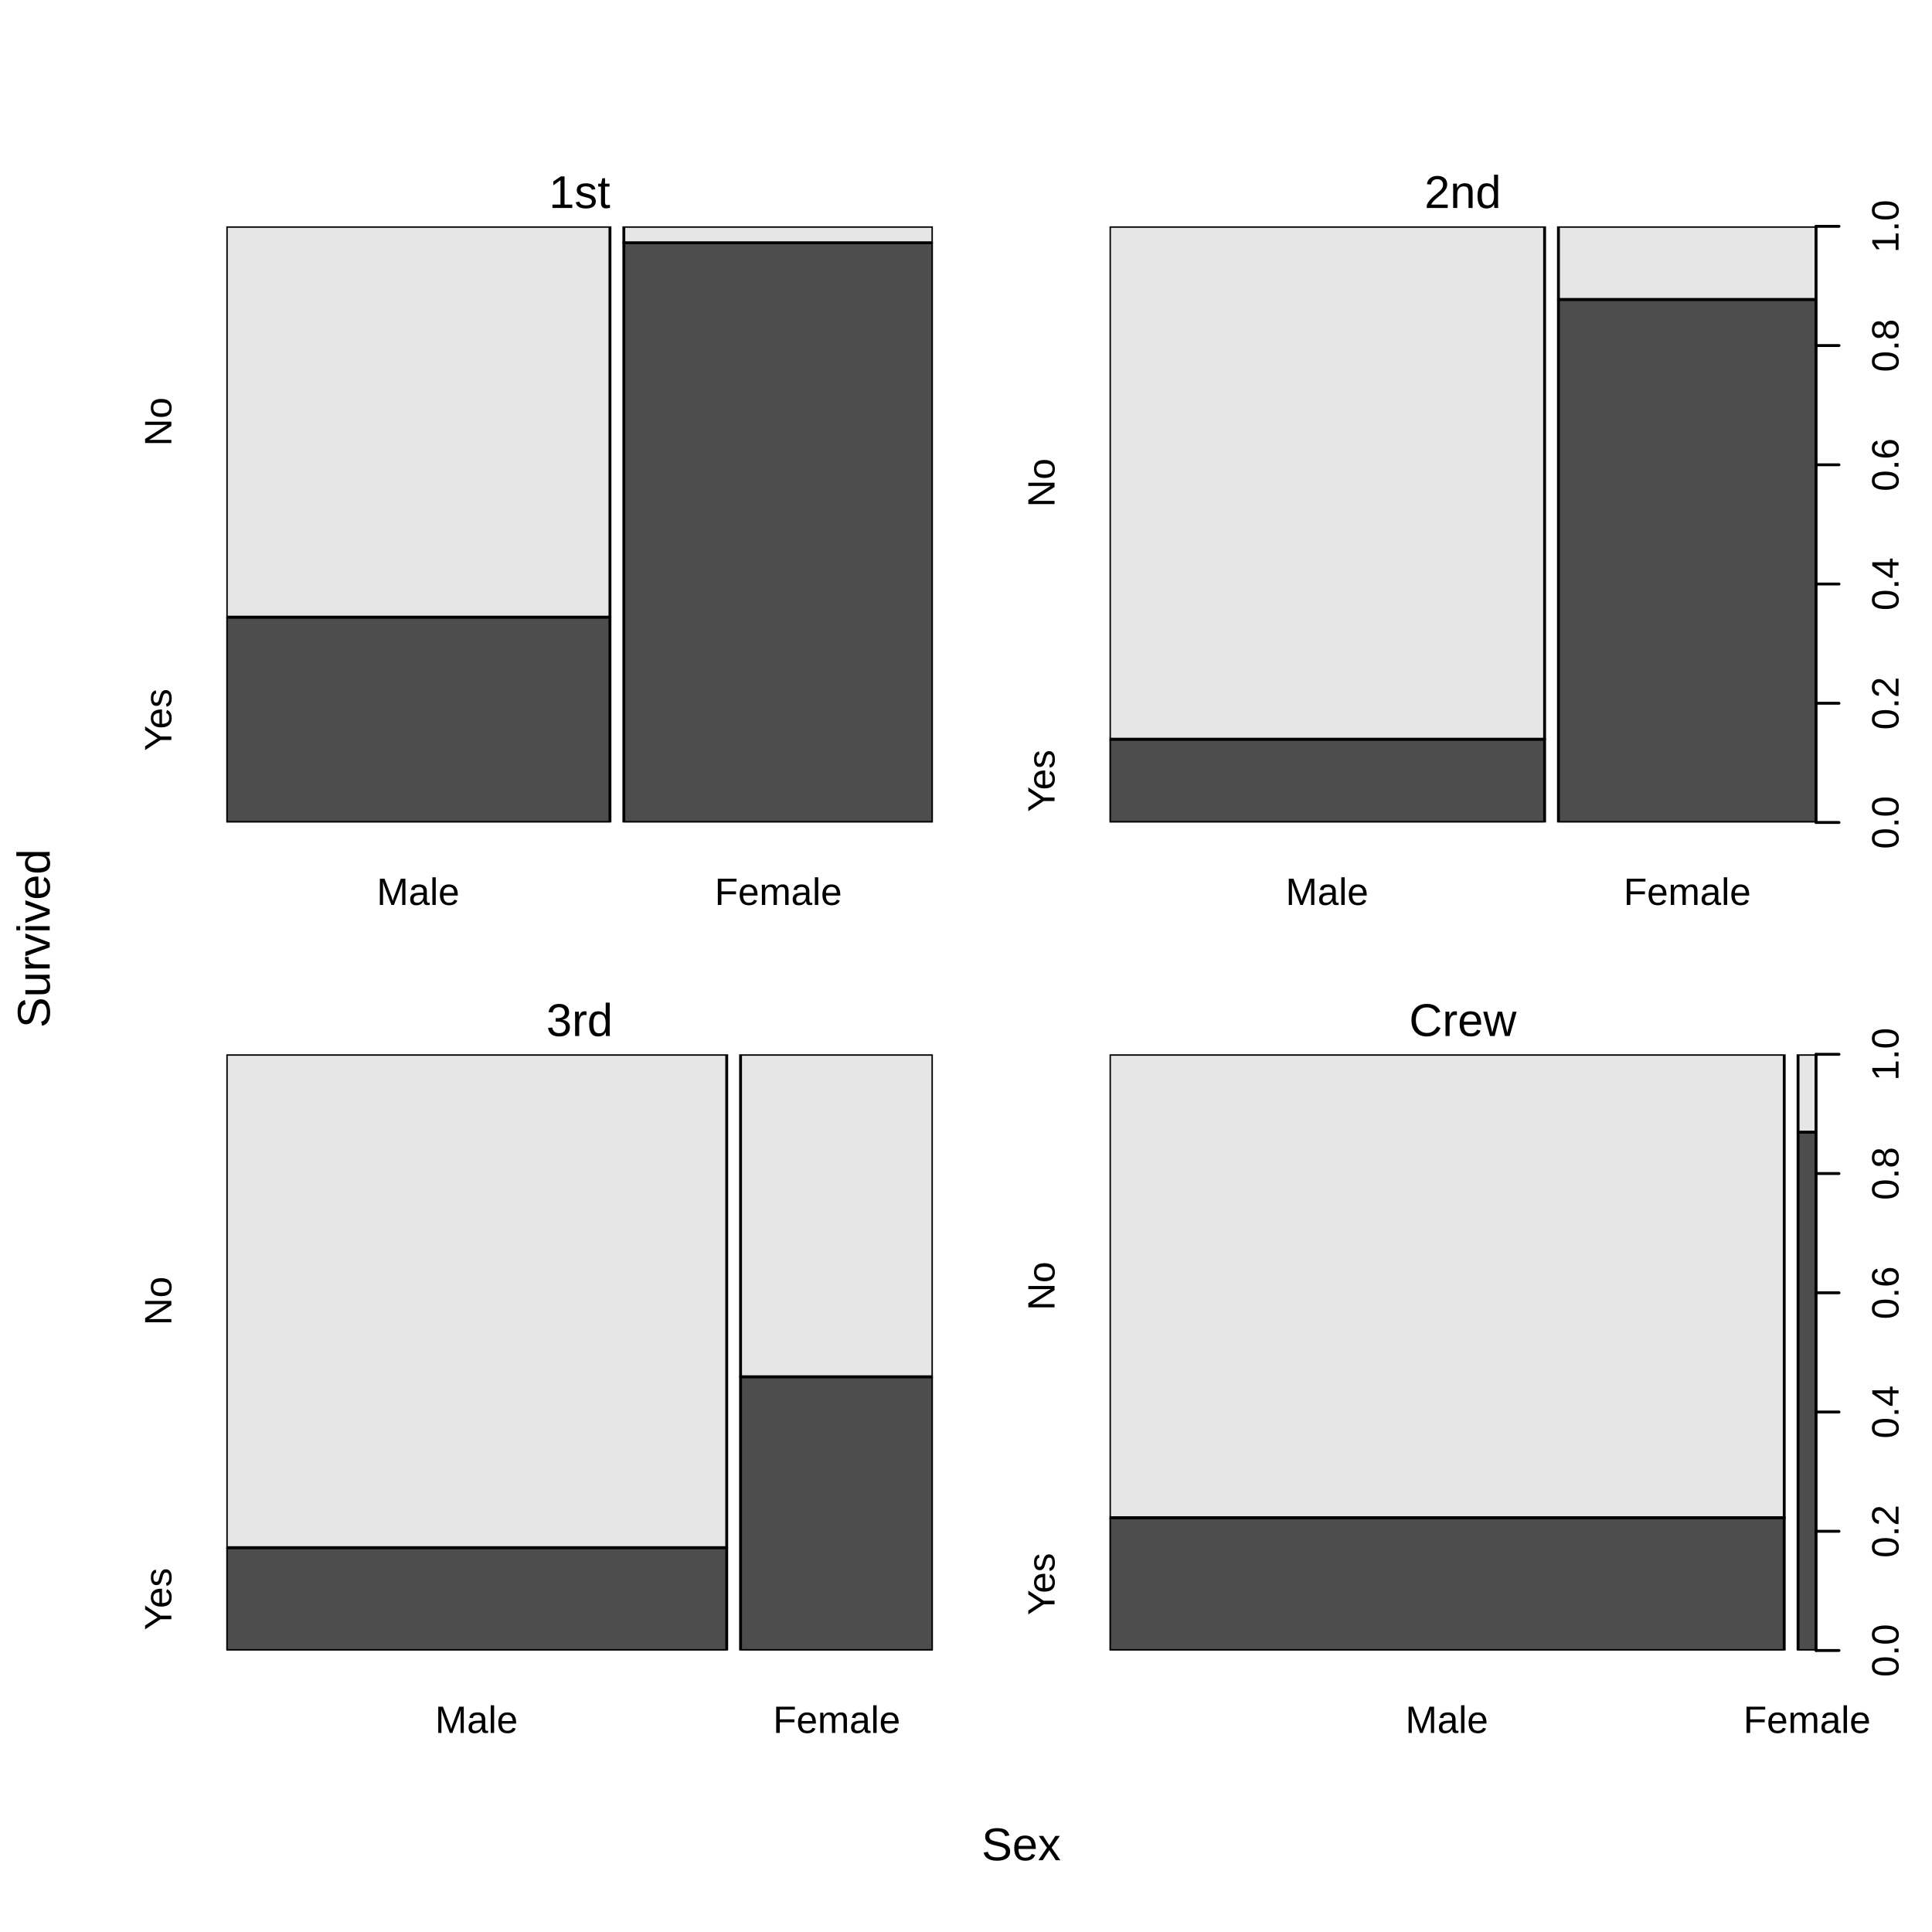
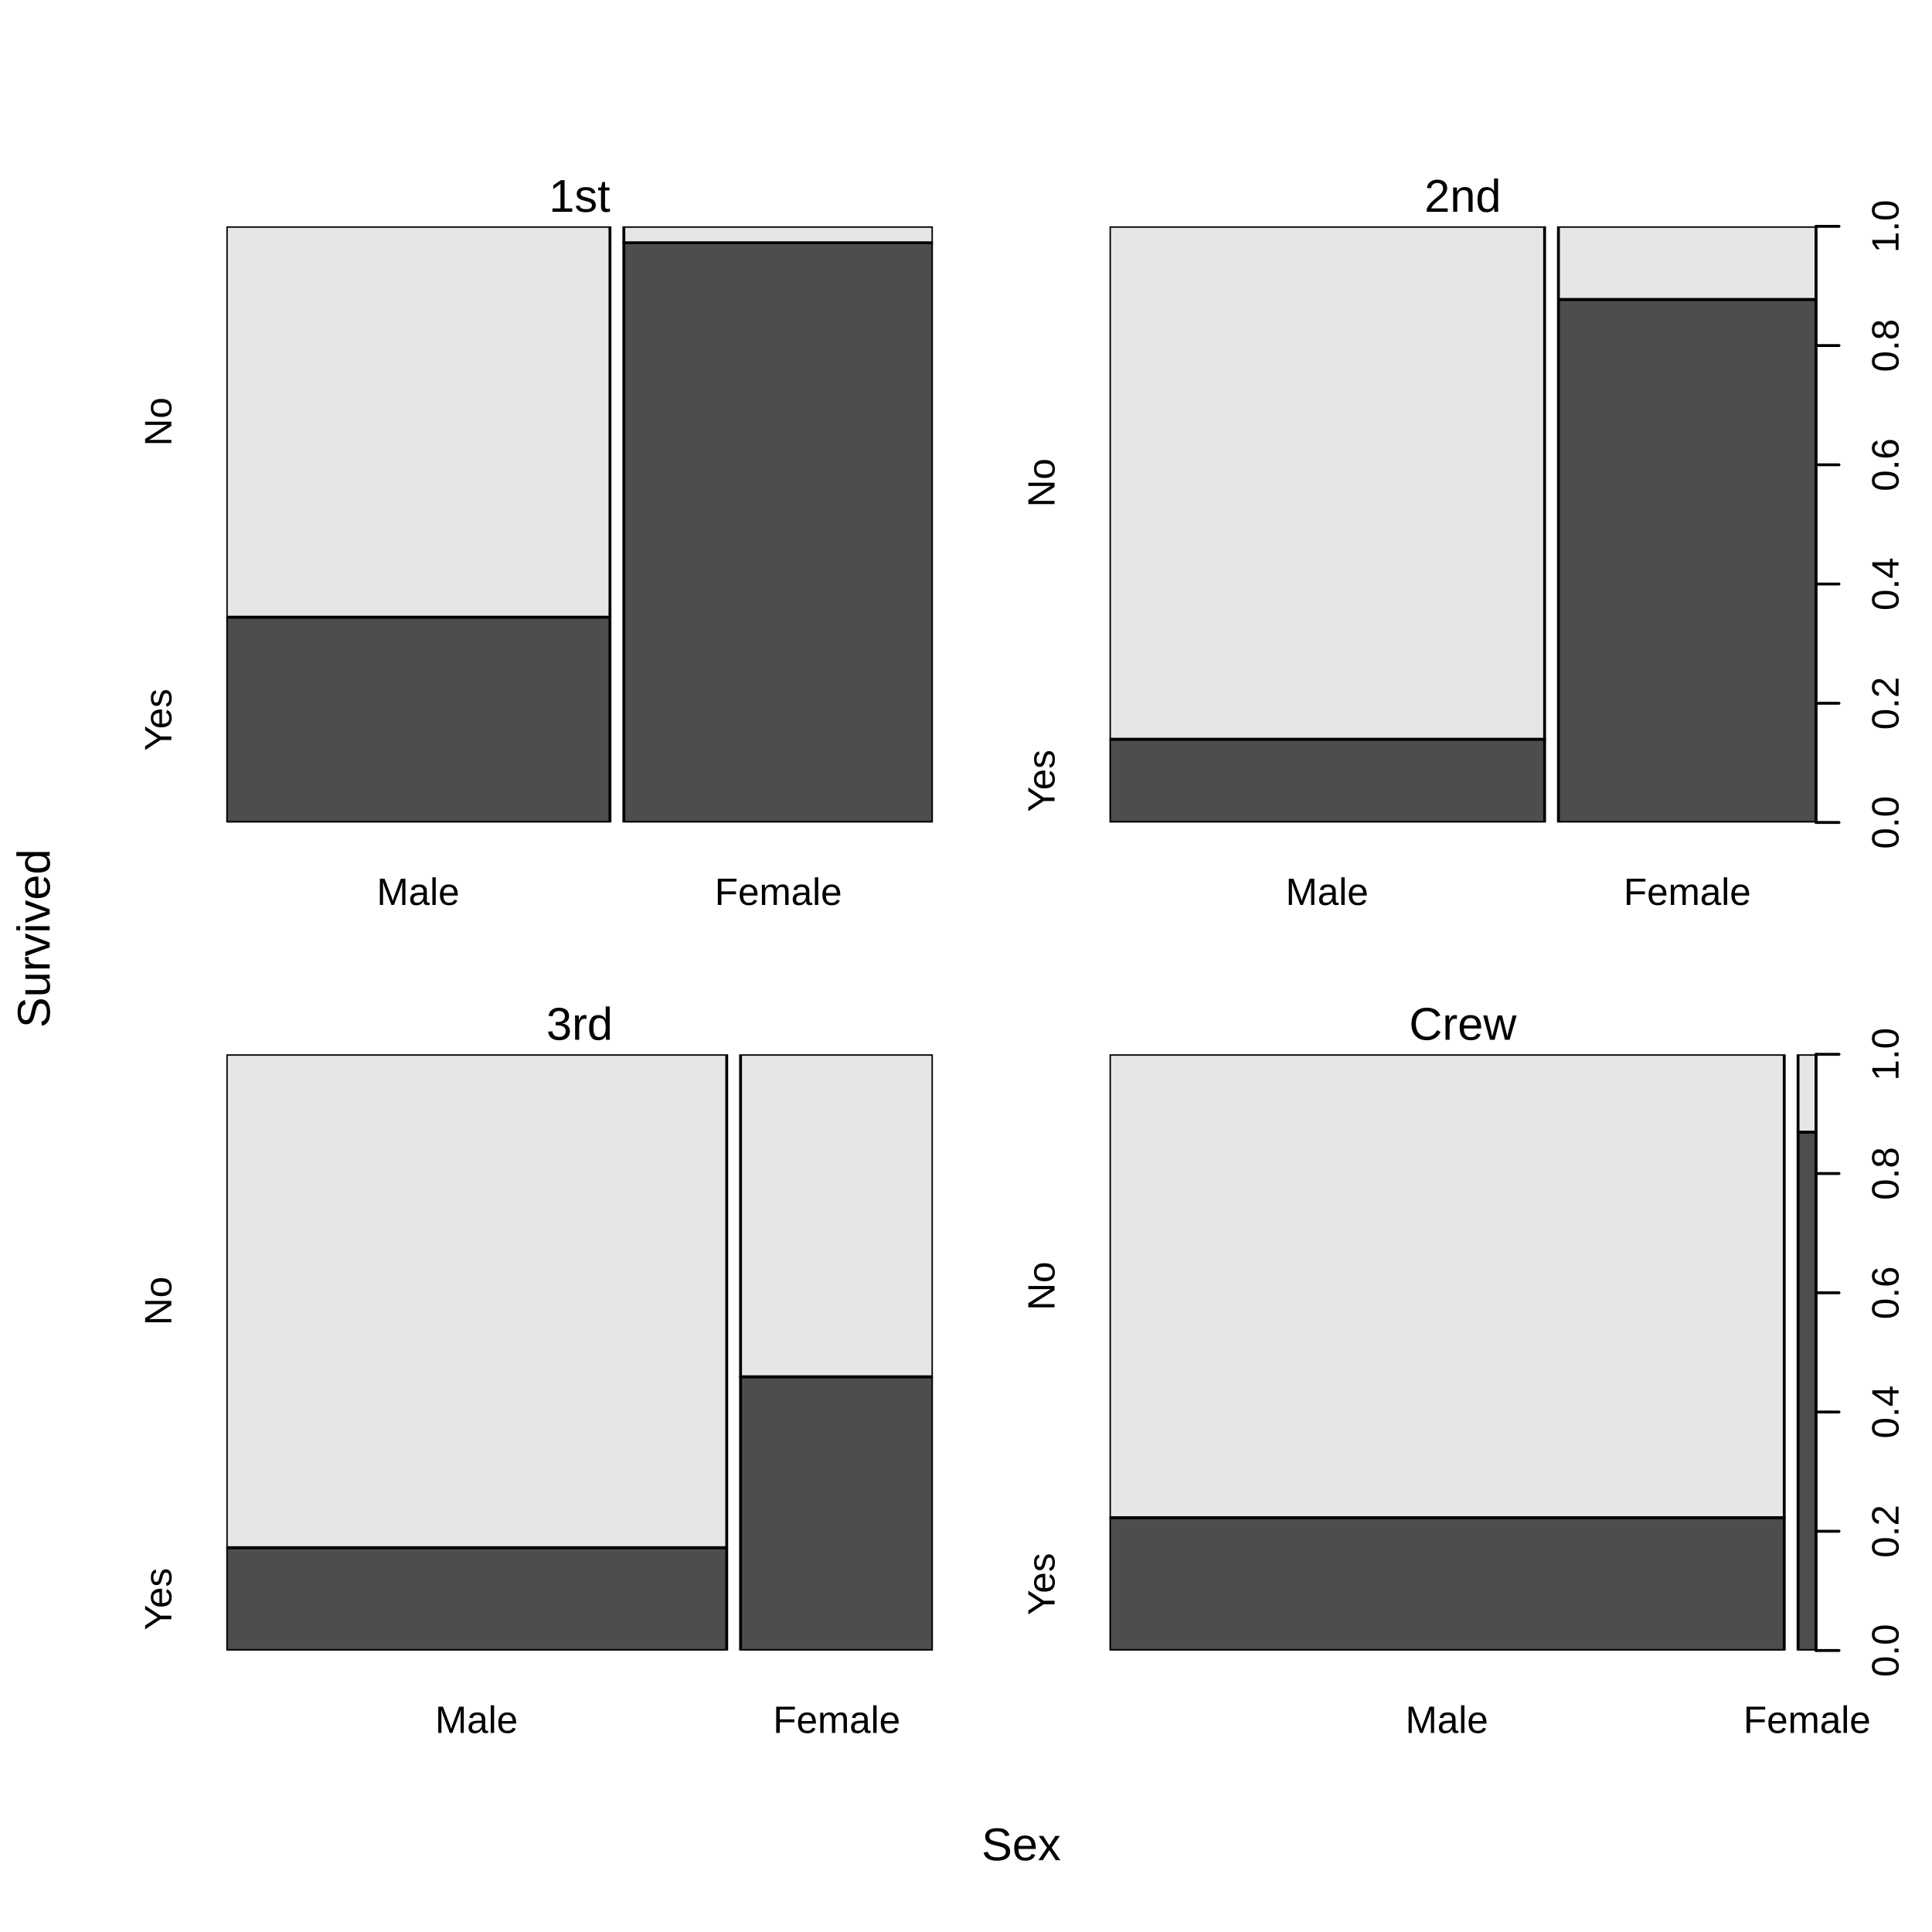
<svg xmlns="http://www.w3.org/2000/svg" width="504.00pt" height="504.00pt" viewBox="0 0 504.00 504.00">
  <g class="svglite">
    <defs>
      <style type="text/css">
    .svglite line, .svglite polyline, .svglite polygon, .svglite path, .svglite rect, .svglite circle {
      fill: none;
      stroke: #000000;
      stroke-linecap: round;
      stroke-linejoin: round;
      stroke-miterlimit: 10.00;
    }
    .svglite text {
      white-space: pre;
    }
    .svglite g.glyphgroup path {
      fill: inherit;
      stroke: none;
    }
  </style>
    </defs>
    <rect width="100%" height="100%" style="stroke: none; fill: #FFFFFF;" />
    <defs>
      <clipPath id="cpMC4wMHw1MDQuMDB8MC4wMHw1MDQuMDA=">
        <rect x="0.00" y="0.00" width="504.00" height="504.00" />
      </clipPath>
    </defs>
    <g clip-path="url(#cpMC4wMHw1MDQuMDB8MC4wMHw1MDQuMDA=)">
      <text x="266.40" y="485.28" text-anchor="middle" style="font-size: 12.00px; font-family: &quot;Liberation Sans&quot;;" textLength="20.67px" lengthAdjust="spacingAndGlyphs">Sex</text>
      <text transform="translate(12.96,244.80) rotate(-90)" text-anchor="middle" style="font-size: 12.00px; font-family: &quot;Liberation Sans&quot;;" textLength="46.69px" lengthAdjust="spacingAndGlyphs">Survived</text>
    </g>
    <defs>
      <clipPath id="cpNTkuMDR8MjQzLjM2fDU5LjA0fDIxNC41Ng==">
        <rect x="59.04" y="59.04" width="184.32" height="155.52" />
      </clipPath>
    </defs>
    <g clip-path="url(#cpNTkuMDR8MjQzLjM2fDU5LjA0fDIxNC41Ng==)">
</g>
    <g clip-path="url(#cpMC4wMHw1MDQuMDB8MC4wMHw1MDQuMDA=)">
      <rect x="59.04" y="43.20" width="184.32" height="15.84" style="stroke-width: 0.75; stroke: none;" />
-       <text x="151.20" y="54.26" text-anchor="middle" style="font-size: 12.00px; font-family: &quot;Liberation Sans&quot;;" textLength="16.00px" lengthAdjust="spacingAndGlyphs">1st</text>
+       <text x="151.20" y="55.25" text-anchor="middle" style="font-size: 12.00px; font-family: &quot;Liberation Sans&quot;;" textLength="16.00px" lengthAdjust="spacingAndGlyphs">1st</text>
    </g>
    <defs>
      <clipPath id="cpMjg5LjQ0fDQ3My43Nnw1OS4wNHwyMTQuNTY=">
        <rect x="289.44" y="59.04" width="184.32" height="155.52" />
      </clipPath>
    </defs>
    <g clip-path="url(#cpMjg5LjQ0fDQ3My43Nnw1OS4wNHwyMTQuNTY=)">
</g>
    <g clip-path="url(#cpMC4wMHw1MDQuMDB8MC4wMHw1MDQuMDA=)">
      <rect x="289.44" y="43.20" width="184.32" height="15.84" style="stroke-width: 0.75; stroke: none;" />
-       <text x="381.60" y="54.26" text-anchor="middle" style="font-size: 12.00px; font-family: &quot;Liberation Sans&quot;;" textLength="20.02px" lengthAdjust="spacingAndGlyphs">2nd</text>
+       <text x="381.60" y="55.25" text-anchor="middle" style="font-size: 12.00px; font-family: &quot;Liberation Sans&quot;;" textLength="20.02px" lengthAdjust="spacingAndGlyphs">2nd</text>
    </g>
    <defs>
      <clipPath id="cpNTkuMDR8MjQzLjM2fDI3NS4wNHw0MzAuNTY=">
        <rect x="59.04" y="275.04" width="184.32" height="155.52" />
      </clipPath>
    </defs>
    <g clip-path="url(#cpNTkuMDR8MjQzLjM2fDI3NS4wNHw0MzAuNTY=)">
</g>
    <g clip-path="url(#cpMC4wMHw1MDQuMDB8MC4wMHw1MDQuMDA=)">
      <rect x="59.04" y="259.20" width="184.32" height="15.84" style="stroke-width: 0.75; stroke: none;" />
-       <text x="151.20" y="270.26" text-anchor="middle" style="font-size: 12.00px; font-family: &quot;Liberation Sans&quot;;" textLength="17.34px" lengthAdjust="spacingAndGlyphs">3rd</text>
+       <text x="151.20" y="271.25" text-anchor="middle" style="font-size: 12.00px; font-family: &quot;Liberation Sans&quot;;" textLength="17.34px" lengthAdjust="spacingAndGlyphs">3rd</text>
    </g>
    <defs>
      <clipPath id="cpMjg5LjQ0fDQ3My43NnwyNzUuMDR8NDMwLjU2">
        <rect x="289.44" y="275.04" width="184.32" height="155.52" />
      </clipPath>
    </defs>
    <g clip-path="url(#cpMjg5LjQ0fDQ3My43NnwyNzUuMDR8NDMwLjU2)">
</g>
    <g clip-path="url(#cpMC4wMHw1MDQuMDB8MC4wMHw1MDQuMDA=)">
      <rect x="289.44" y="259.20" width="184.32" height="15.84" style="stroke-width: 0.75; stroke: none;" />
-       <text x="381.60" y="270.26" text-anchor="middle" style="font-size: 12.00px; font-family: &quot;Liberation Sans&quot;;" textLength="28.02px" lengthAdjust="spacingAndGlyphs">Crew</text>
+       <text x="381.60" y="271.25" text-anchor="middle" style="font-size: 12.00px; font-family: &quot;Liberation Sans&quot;;" textLength="28.02px" lengthAdjust="spacingAndGlyphs">Crew</text>
    </g>
    <g clip-path="url(#cpNTkuMDR8MjQzLjM2fDU5LjA0fDIxNC41Ng==)">
      <rect x="59.04" y="160.99" width="100.08" height="53.57" style="stroke-width: 0.75; fill: #4D4D4D;" />
      <rect x="59.04" y="59.04" width="100.08" height="101.95" style="stroke-width: 0.75; fill: #E6E6E6;" />
      <rect x="162.74" y="63.33" width="80.62" height="151.23" style="stroke-width: 0.75; fill: #4D4D4D;" />
      <rect x="162.74" y="59.04" width="80.62" height="4.29" style="stroke-width: 0.75; fill: #E6E6E6;" />
    </g>
    <g clip-path="url(#cpMC4wMHw1MDQuMDB8MC4wMHw1MDQuMDA=)">
      <text x="109.08" y="236.07" text-anchor="middle" style="font-size: 9.96px; font-family: &quot;Liberation Sans&quot;;" textLength="21.58px" lengthAdjust="spacingAndGlyphs">Male</text>
      <text x="203.05" y="236.07" text-anchor="middle" style="font-size: 9.96px; font-family: &quot;Liberation Sans&quot;;" textLength="33.19px" lengthAdjust="spacingAndGlyphs">Female</text>
      <text transform="translate(44.70,187.78) rotate(-90)" text-anchor="middle" style="font-size: 9.96px; font-family: &quot;Liberation Sans&quot;;" textLength="16.25px" lengthAdjust="spacingAndGlyphs">Yes</text>
      <text transform="translate(44.70,110.02) rotate(-90)" text-anchor="middle" style="font-size: 9.96px; font-family: &quot;Liberation Sans&quot;;" textLength="12.72px" lengthAdjust="spacingAndGlyphs">No</text>
    </g>
    <g clip-path="url(#cpMjg5LjQ0fDQ3My43Nnw1OS4wNHwyMTQuNTY=)">
      <rect x="289.44" y="192.84" width="113.50" height="21.72" style="stroke-width: 0.75; fill: #4D4D4D;" />
      <rect x="289.44" y="59.04" width="113.50" height="133.80" style="stroke-width: 0.75; fill: #E6E6E6;" />
      <rect x="406.55" y="78.11" width="67.21" height="136.45" style="stroke-width: 0.75; fill: #4D4D4D;" />
      <rect x="406.55" y="59.04" width="67.21" height="19.07" style="stroke-width: 0.75; fill: #E6E6E6;" />
    </g>
    <g clip-path="url(#cpMC4wMHw1MDQuMDB8MC4wMHw1MDQuMDA=)">
      <text x="346.19" y="236.07" text-anchor="middle" style="font-size: 9.96px; font-family: &quot;Liberation Sans&quot;;" textLength="21.58px" lengthAdjust="spacingAndGlyphs">Male</text>
      <text x="440.16" y="236.07" text-anchor="middle" style="font-size: 9.96px; font-family: &quot;Liberation Sans&quot;;" textLength="33.19px" lengthAdjust="spacingAndGlyphs">Female</text>
      <text transform="translate(275.10,203.70) rotate(-90)" text-anchor="middle" style="font-size: 9.96px; font-family: &quot;Liberation Sans&quot;;" textLength="16.25px" lengthAdjust="spacingAndGlyphs">Yes</text>
      <text transform="translate(275.10,125.94) rotate(-90)" text-anchor="middle" style="font-size: 9.96px; font-family: &quot;Liberation Sans&quot;;" textLength="12.72px" lengthAdjust="spacingAndGlyphs">No</text>
      <line x1="473.76" y1="214.56" x2="473.76" y2="59.04" style="stroke-width: 0.75;" />
      <line x1="473.76" y1="214.56" x2="479.74" y2="214.56" style="stroke-width: 0.75;" />
      <line x1="473.76" y1="183.46" x2="479.74" y2="183.46" style="stroke-width: 0.75;" />
      <line x1="473.76" y1="152.35" x2="479.74" y2="152.35" style="stroke-width: 0.75;" />
      <line x1="473.76" y1="121.25" x2="479.74" y2="121.25" style="stroke-width: 0.75;" />
      <line x1="473.76" y1="90.14" x2="479.74" y2="90.14" style="stroke-width: 0.75;" />
      <line x1="473.76" y1="59.04" x2="479.74" y2="59.04" style="stroke-width: 0.75;" />
      <text transform="translate(495.27,214.56) rotate(-90)" text-anchor="middle" style="font-size: 9.96px; font-family: &quot;Liberation Sans&quot;;" textLength="13.83px" lengthAdjust="spacingAndGlyphs">0.0</text>
      <text transform="translate(495.27,183.46) rotate(-90)" text-anchor="middle" style="font-size: 9.96px; font-family: &quot;Liberation Sans&quot;;" textLength="13.83px" lengthAdjust="spacingAndGlyphs">0.2</text>
      <text transform="translate(495.27,152.35) rotate(-90)" text-anchor="middle" style="font-size: 9.96px; font-family: &quot;Liberation Sans&quot;;" textLength="13.83px" lengthAdjust="spacingAndGlyphs">0.4</text>
      <text transform="translate(495.27,121.25) rotate(-90)" text-anchor="middle" style="font-size: 9.96px; font-family: &quot;Liberation Sans&quot;;" textLength="13.83px" lengthAdjust="spacingAndGlyphs">0.6</text>
      <text transform="translate(495.27,90.14) rotate(-90)" text-anchor="middle" style="font-size: 9.96px; font-family: &quot;Liberation Sans&quot;;" textLength="13.83px" lengthAdjust="spacingAndGlyphs">0.8</text>
      <text transform="translate(495.27,59.04) rotate(-90)" text-anchor="middle" style="font-size: 9.96px; font-family: &quot;Liberation Sans&quot;;" textLength="13.83px" lengthAdjust="spacingAndGlyphs">1.0</text>
    </g>
    <g clip-path="url(#cpNTkuMDR8MjQzLjM2fDI3NS4wNHw0MzAuNTY=)">
      <rect x="59.04" y="403.73" width="130.54" height="26.83" style="stroke-width: 0.75; fill: #4D4D4D;" />
      <rect x="59.04" y="275.04" width="130.54" height="128.69" style="stroke-width: 0.75; fill: #E6E6E6;" />
      <rect x="193.19" y="359.15" width="50.17" height="71.41" style="stroke-width: 0.75; fill: #4D4D4D;" />
      <rect x="193.19" y="275.04" width="50.17" height="84.11" style="stroke-width: 0.75; fill: #E6E6E6;" />
    </g>
    <g clip-path="url(#cpMC4wMHw1MDQuMDB8MC4wMHw1MDQuMDA=)">
      <text x="124.31" y="452.07" text-anchor="middle" style="font-size: 9.96px; font-family: &quot;Liberation Sans&quot;;" textLength="21.58px" lengthAdjust="spacingAndGlyphs">Male</text>
      <text x="218.28" y="452.07" text-anchor="middle" style="font-size: 9.96px; font-family: &quot;Liberation Sans&quot;;" textLength="33.19px" lengthAdjust="spacingAndGlyphs">Female</text>
      <text transform="translate(44.70,417.14) rotate(-90)" text-anchor="middle" style="font-size: 9.96px; font-family: &quot;Liberation Sans&quot;;" textLength="16.25px" lengthAdjust="spacingAndGlyphs">Yes</text>
      <text transform="translate(44.70,339.38) rotate(-90)" text-anchor="middle" style="font-size: 9.96px; font-family: &quot;Liberation Sans&quot;;" textLength="12.72px" lengthAdjust="spacingAndGlyphs">No</text>
    </g>
    <g clip-path="url(#cpMjg5LjQ0fDQ3My43NnwyNzUuMDR8NDMwLjU2)">
      <rect x="289.44" y="395.92" width="176.01" height="34.64" style="stroke-width: 0.75; fill: #4D4D4D;" />
      <rect x="289.44" y="275.04" width="176.01" height="120.88" style="stroke-width: 0.75; fill: #E6E6E6;" />
      <rect x="469.06" y="295.33" width="4.70" height="135.23" style="stroke-width: 0.75; fill: #4D4D4D;" />
      <rect x="469.06" y="275.04" width="4.70" height="20.29" style="stroke-width: 0.75; fill: #E6E6E6;" />
    </g>
    <g clip-path="url(#cpMC4wMHw1MDQuMDB8MC4wMHw1MDQuMDA=)">
      <text x="377.44" y="452.07" text-anchor="middle" style="font-size: 9.96px; font-family: &quot;Liberation Sans&quot;;" textLength="21.58px" lengthAdjust="spacingAndGlyphs">Male</text>
      <text x="471.41" y="452.07" text-anchor="middle" style="font-size: 9.96px; font-family: &quot;Liberation Sans&quot;;" textLength="33.19px" lengthAdjust="spacingAndGlyphs">Female</text>
      <text transform="translate(275.10,413.24) rotate(-90)" text-anchor="middle" style="font-size: 9.96px; font-family: &quot;Liberation Sans&quot;;" textLength="16.25px" lengthAdjust="spacingAndGlyphs">Yes</text>
      <text transform="translate(275.10,335.48) rotate(-90)" text-anchor="middle" style="font-size: 9.96px; font-family: &quot;Liberation Sans&quot;;" textLength="12.72px" lengthAdjust="spacingAndGlyphs">No</text>
      <line x1="473.76" y1="430.56" x2="473.76" y2="275.04" style="stroke-width: 0.75;" />
      <line x1="473.76" y1="430.56" x2="479.74" y2="430.56" style="stroke-width: 0.75;" />
      <line x1="473.76" y1="399.46" x2="479.74" y2="399.46" style="stroke-width: 0.75;" />
      <line x1="473.76" y1="368.35" x2="479.74" y2="368.35" style="stroke-width: 0.75;" />
      <line x1="473.76" y1="337.25" x2="479.74" y2="337.25" style="stroke-width: 0.75;" />
      <line x1="473.76" y1="306.14" x2="479.74" y2="306.14" style="stroke-width: 0.75;" />
      <line x1="473.76" y1="275.04" x2="479.74" y2="275.04" style="stroke-width: 0.75;" />
      <text transform="translate(495.27,430.56) rotate(-90)" text-anchor="middle" style="font-size: 9.96px; font-family: &quot;Liberation Sans&quot;;" textLength="13.83px" lengthAdjust="spacingAndGlyphs">0.0</text>
      <text transform="translate(495.27,399.46) rotate(-90)" text-anchor="middle" style="font-size: 9.96px; font-family: &quot;Liberation Sans&quot;;" textLength="13.83px" lengthAdjust="spacingAndGlyphs">0.2</text>
      <text transform="translate(495.27,368.35) rotate(-90)" text-anchor="middle" style="font-size: 9.96px; font-family: &quot;Liberation Sans&quot;;" textLength="13.83px" lengthAdjust="spacingAndGlyphs">0.4</text>
      <text transform="translate(495.27,337.25) rotate(-90)" text-anchor="middle" style="font-size: 9.96px; font-family: &quot;Liberation Sans&quot;;" textLength="13.83px" lengthAdjust="spacingAndGlyphs">0.6</text>
      <text transform="translate(495.27,306.14) rotate(-90)" text-anchor="middle" style="font-size: 9.96px; font-family: &quot;Liberation Sans&quot;;" textLength="13.83px" lengthAdjust="spacingAndGlyphs">0.8</text>
      <text transform="translate(495.27,275.04) rotate(-90)" text-anchor="middle" style="font-size: 9.96px; font-family: &quot;Liberation Sans&quot;;" textLength="13.83px" lengthAdjust="spacingAndGlyphs">1.0</text>
    </g>
    <defs>
      <clipPath id="cpMTAyLjQxfDQ2NS4wOXw4NS4wNnwzNjkuODQ=">
        <rect x="102.41" y="85.06" width="362.67" height="284.77" />
      </clipPath>
    </defs>
    <g clip-path="url(#cpMTAyLjQxfDQ2NS4wOXw4NS4wNnwzNjkuODQ=)">
</g>
  </g>
</svg>
